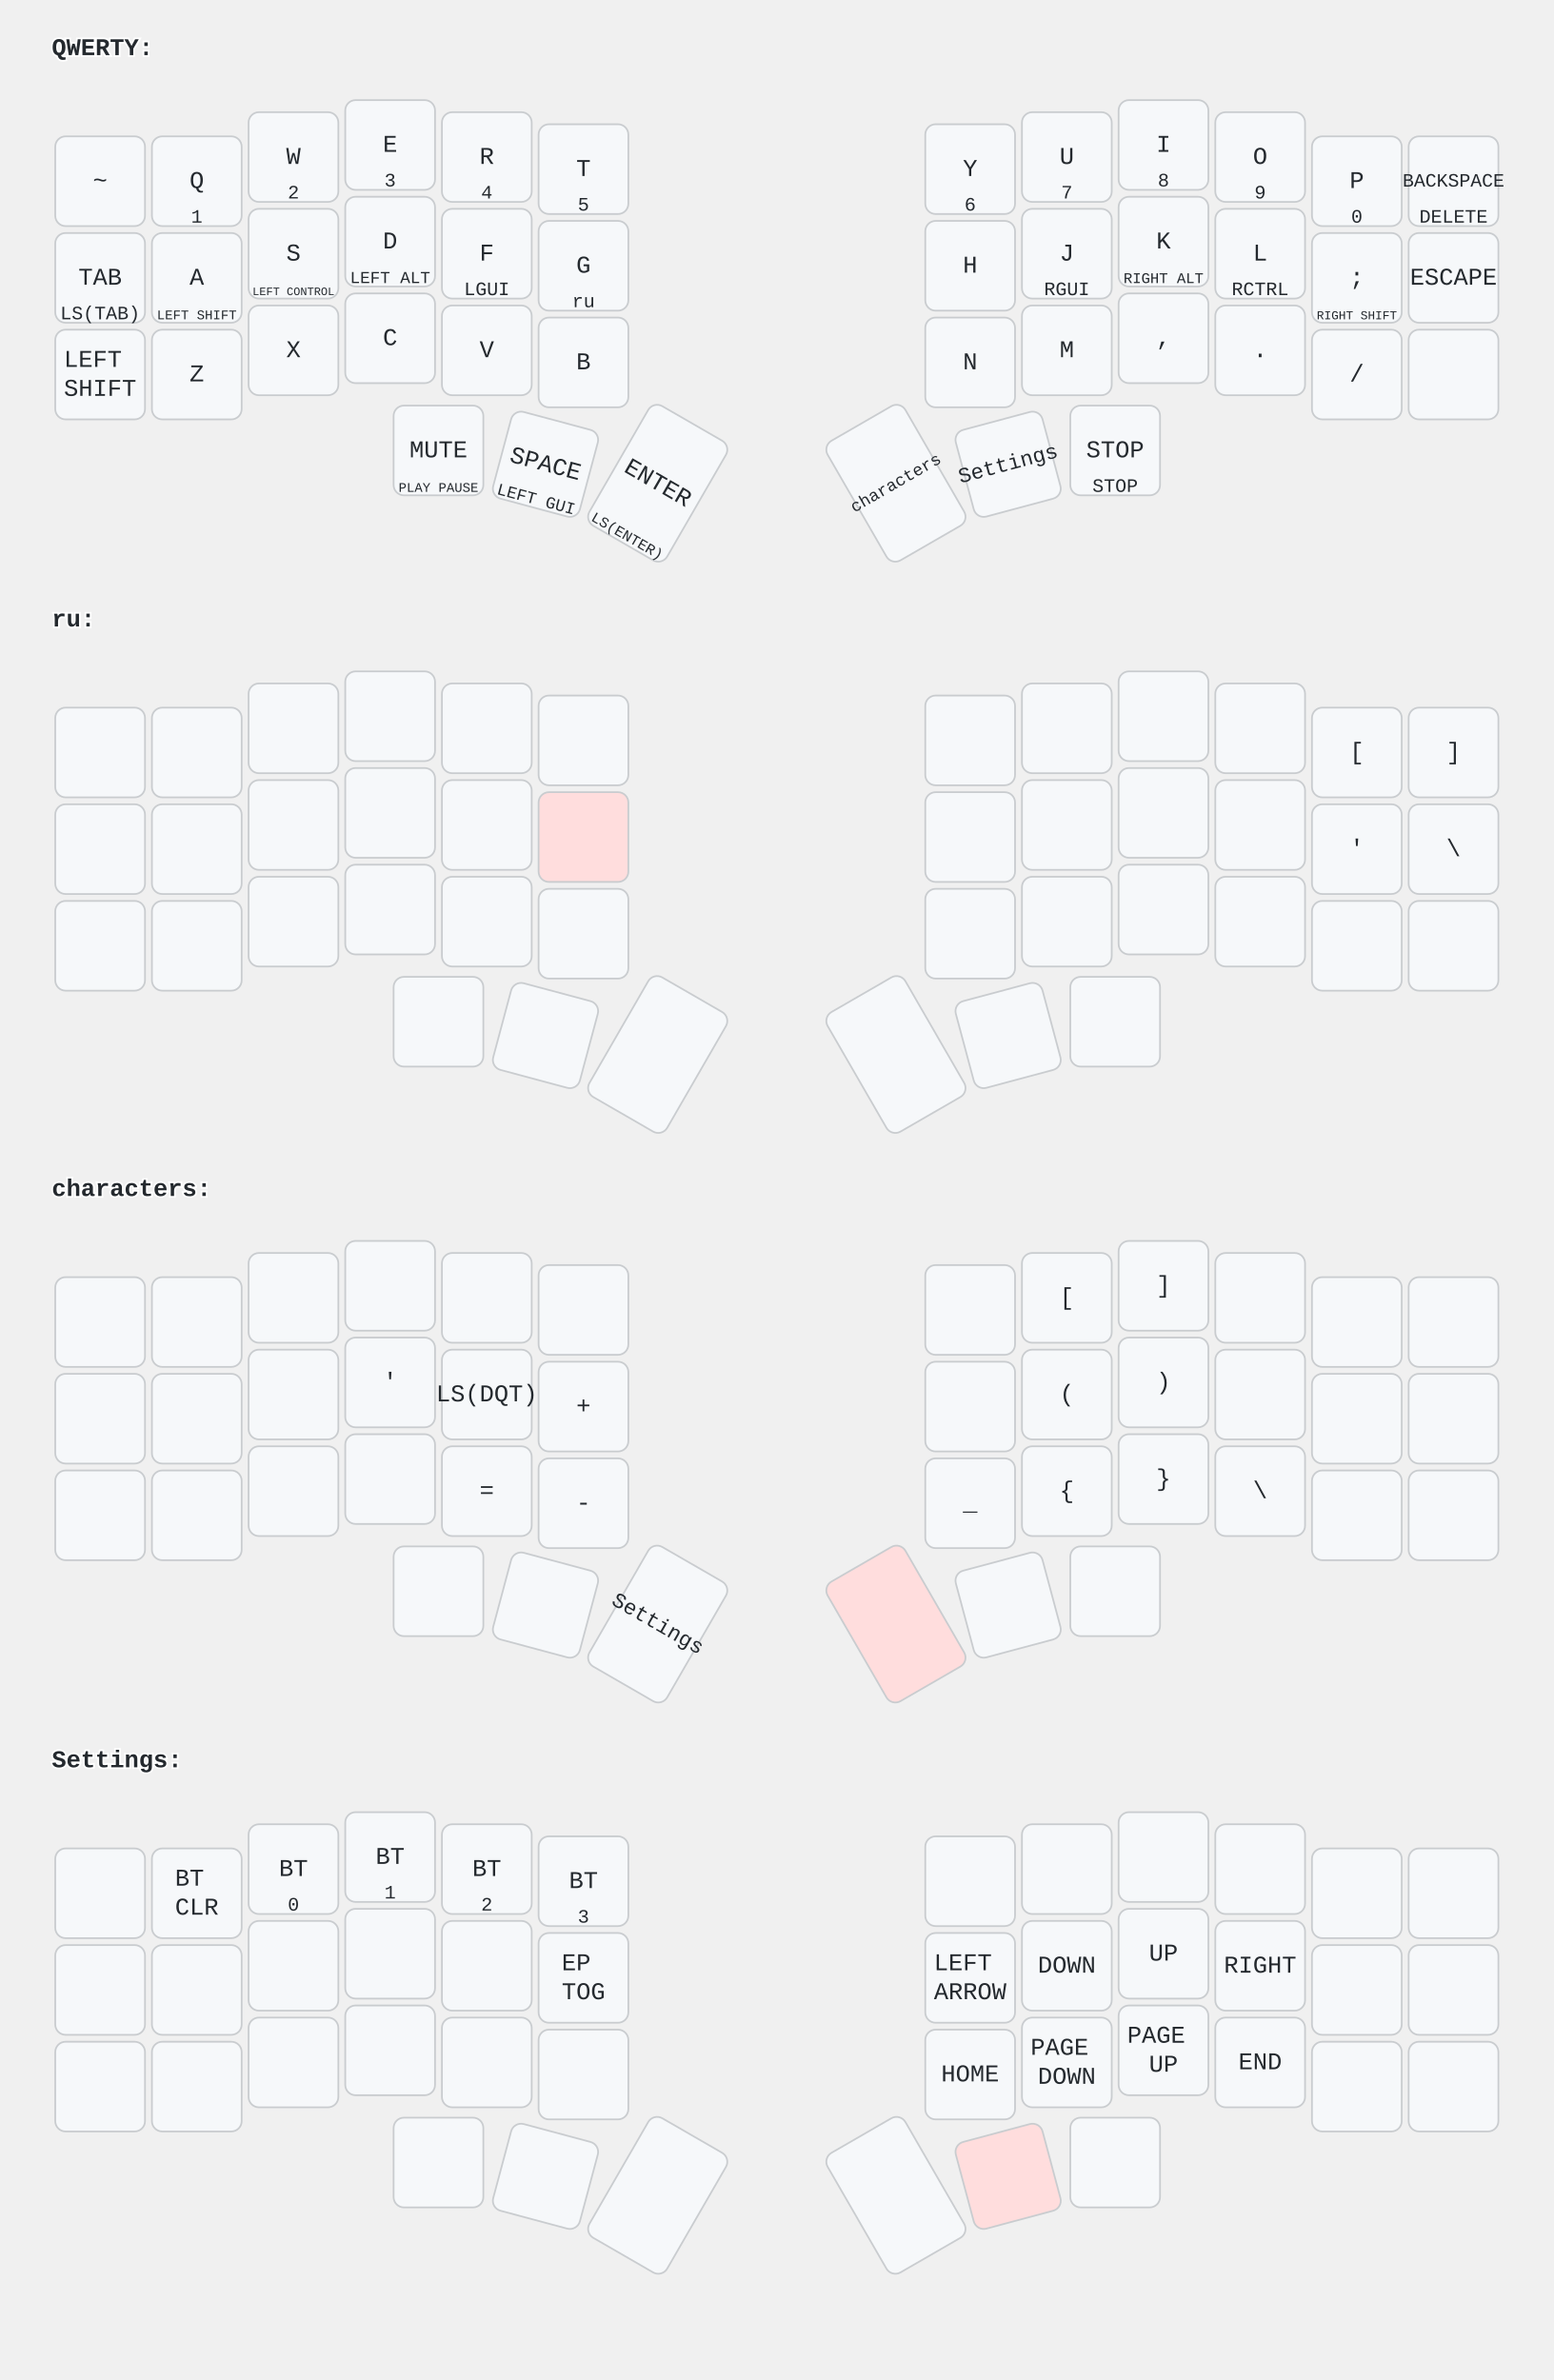
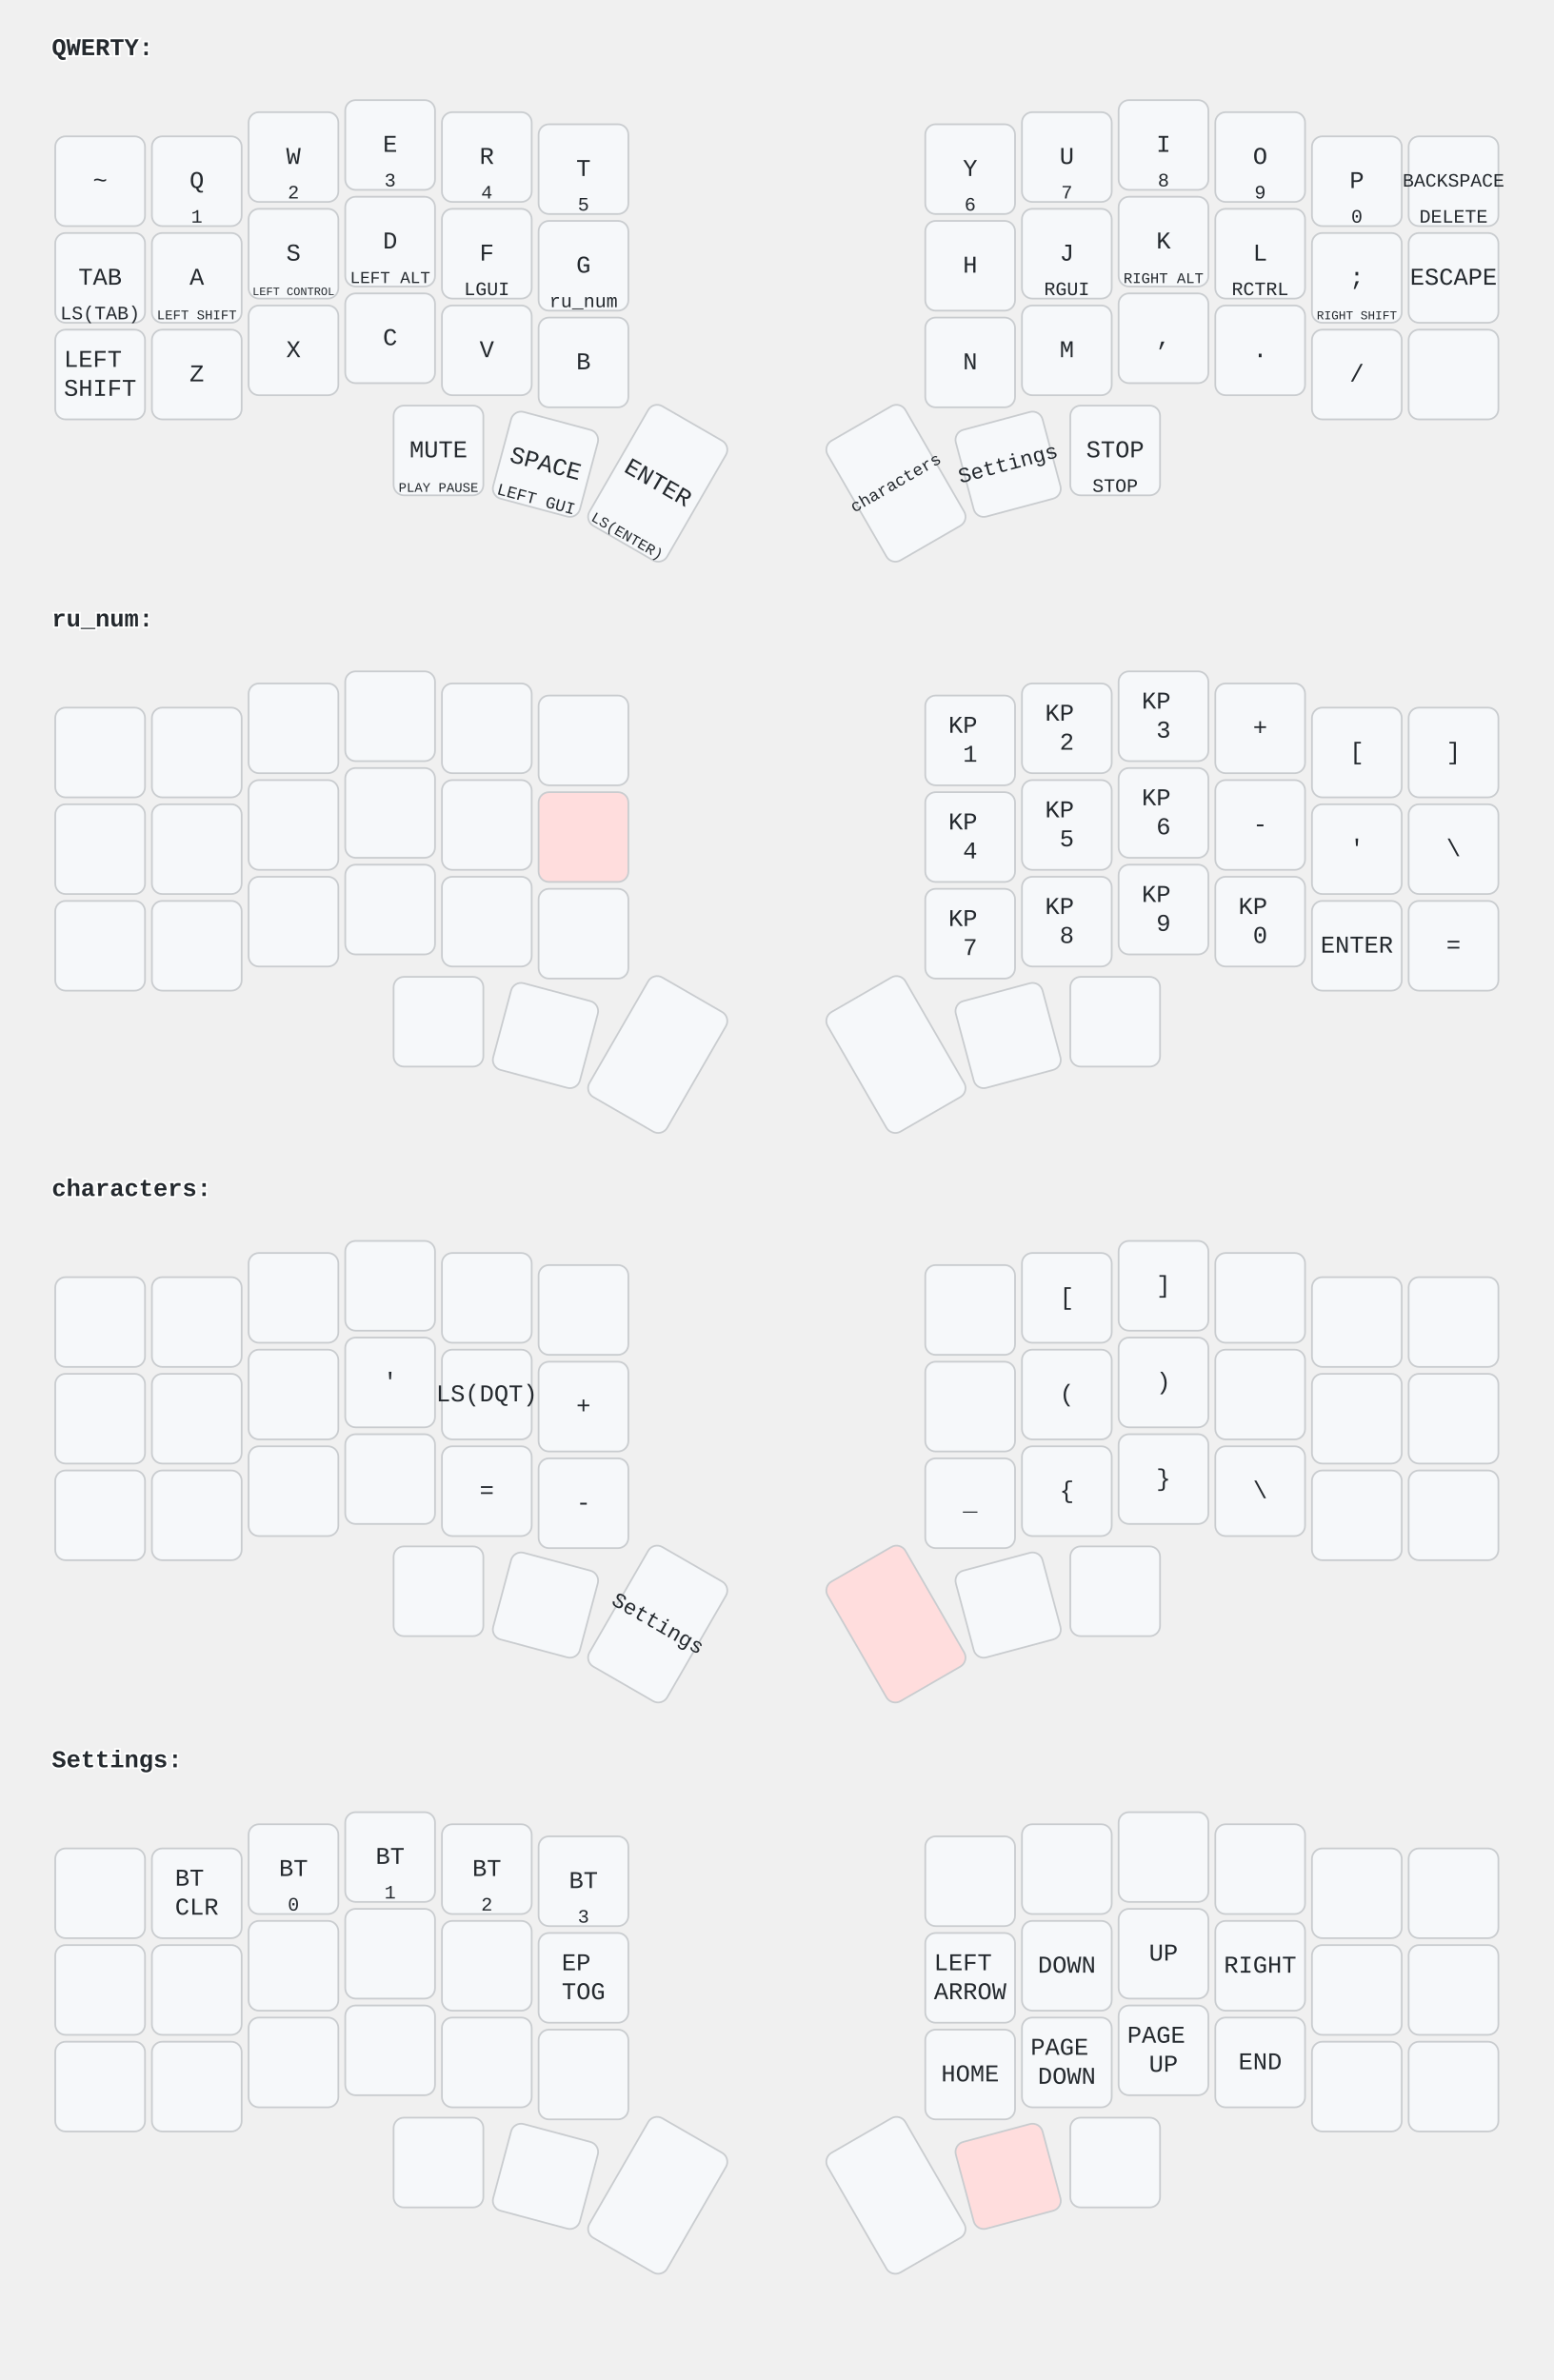
<svg xmlns="http://www.w3.org/2000/svg" width="900" height="1379" viewBox="0 0 900 1379" class="keymap">
  <style>/* inherit to force styles through use tags */
svg path {
    fill: inherit;
}

/* font and background color specifications */
svg.keymap {
    font-family: SFMono-Regular,Consolas,Liberation Mono,Menlo,monospace;
    font-size: 14px;
    font-kerning: normal;
    text-rendering: optimizeLegibility;
    fill: #24292e;
}

/* default key styling */
rect.key {
    fill: #f6f8fa;
    stroke: #c9cccf;
    stroke-width: 1;
}

/* default key side styling, only used is draw_key_sides is set */
rect.side {
    filter: brightness(90%);
}

/* color accent for combo boxes */
rect.combo, rect.combo-separate {
    fill: #cdf;
}

/* color accent for held keys */
rect.held, rect.combo.held {
    fill: #fdd;
}

/* color accent for ghost (optional) keys */
rect.ghost, rect.combo.ghost {
    stroke-dasharray: 4, 4;
    stroke-width: 2;
}

text {
    text-anchor: middle;
    dominant-baseline: middle;
}

/* styling for layer labels */
text.label {
    font-weight: bold;
    text-anchor: start;
    stroke: white;
    stroke-width: 2;
    paint-order: stroke;
}

/* styling for combo tap, and key hold/shifted label text */
text.combo, text.hold, text.shifted {
    font-size: 11px;
}

text.hold {
    text-anchor: middle;
    dominant-baseline: auto;
}

text.shifted {
    text-anchor: middle;
    dominant-baseline: hanging;
}

/* styling for hold/shifted label text in combo box */
text.combo.hold, text.combo.shifted {
    font-size: 8px;
}

/* lighter symbol for transparent keys */
text.trans {
    fill: #7b7e81;
}

/* styling for combo dendrons */
path.combo {
    stroke-width: 1;
    stroke: gray;
    fill: none;
}

/* Start Tabler Icons Cleanup */
/* cannot use height/width with glyphs */
.icon-tabler &gt; path {
    fill: inherit;
    stroke: inherit;
    stroke-width: 2;
}
/* hide tabler's default box */
.icon-tabler &gt; path[stroke="none"][fill="none"] {
    visibility: hidden;
}
/* End Tabler Icons Cleanup */
</style>
  <g transform="translate(30, 0)" class="layer-QWERTY">
    <text x="0" y="28" class="label">QWERTY:</text>
    <g transform="translate(0, 56)">
      <g transform="translate(28, 49)" class="key keypos-0">
        <rect rx="6" ry="6" x="-26" y="-26" width="52" height="52" class="key" />
        <text x="0" y="0" class="key tap">~</text>
      </g>
      <g transform="translate(84, 49)" class="key keypos-1">
        <rect rx="6" ry="6" x="-26" y="-26" width="52" height="52" class="key" />
        <text x="0" y="0" class="key tap">Q</text>
        <text x="0" y="24" class="key hold">1</text>
      </g>
      <g transform="translate(140, 35)" class="key keypos-2">
        <rect rx="6" ry="6" x="-26" y="-26" width="52" height="52" class="key" />
        <text x="0" y="0" class="key tap">W</text>
        <text x="0" y="24" class="key hold">2</text>
      </g>
      <g transform="translate(196, 28)" class="key keypos-3">
        <rect rx="6" ry="6" x="-26" y="-26" width="52" height="52" class="key" />
        <text x="0" y="0" class="key tap">E</text>
        <text x="0" y="24" class="key hold">3</text>
      </g>
      <g transform="translate(252, 35)" class="key keypos-4">
        <rect rx="6" ry="6" x="-26" y="-26" width="52" height="52" class="key" />
        <text x="0" y="0" class="key tap">R</text>
        <text x="0" y="24" class="key hold">4</text>
      </g>
      <g transform="translate(308, 42)" class="key keypos-5">
        <rect rx="6" ry="6" x="-26" y="-26" width="52" height="52" class="key" />
        <text x="0" y="0" class="key tap">T</text>
        <text x="0" y="24" class="key hold">5</text>
      </g>
      <g transform="translate(532, 42)" class="key keypos-6">
        <rect rx="6" ry="6" x="-26" y="-26" width="52" height="52" class="key" />
        <text x="0" y="0" class="key tap">Y</text>
        <text x="0" y="24" class="key hold">6</text>
      </g>
      <g transform="translate(588, 35)" class="key keypos-7">
        <rect rx="6" ry="6" x="-26" y="-26" width="52" height="52" class="key" />
        <text x="0" y="0" class="key tap">U</text>
        <text x="0" y="24" class="key hold">7</text>
      </g>
      <g transform="translate(644, 28)" class="key keypos-8">
        <rect rx="6" ry="6" x="-26" y="-26" width="52" height="52" class="key" />
        <text x="0" y="0" class="key tap">I</text>
        <text x="0" y="24" class="key hold">8</text>
      </g>
      <g transform="translate(700, 35)" class="key keypos-9">
        <rect rx="6" ry="6" x="-26" y="-26" width="52" height="52" class="key" />
        <text x="0" y="0" class="key tap">O</text>
        <text x="0" y="24" class="key hold">9</text>
      </g>
      <g transform="translate(756, 49)" class="key keypos-10">
        <rect rx="6" ry="6" x="-26" y="-26" width="52" height="52" class="key" />
        <text x="0" y="0" class="key tap">P</text>
        <text x="0" y="24" class="key hold">0</text>
      </g>
      <g transform="translate(812, 49)" class="key keypos-11">
        <rect rx="6" ry="6" x="-26" y="-26" width="52" height="52" class="key" />
        <text x="0" y="0" class="key tap">
          <tspan style="font-size: 78%">BACKSPACE</tspan>
        </text>
        <text x="0" y="24" class="key hold">DELETE</text>
      </g>
      <g transform="translate(28, 105)" class="key keypos-12">
        <rect rx="6" ry="6" x="-26" y="-26" width="52" height="52" class="key" />
        <text x="0" y="0" class="key tap">TAB</text>
        <text x="0" y="24" class="key hold">LS(TAB)</text>
      </g>
      <g transform="translate(84, 105)" class="key keypos-13">
        <rect rx="6" ry="6" x="-26" y="-26" width="52" height="52" class="key" />
        <text x="0" y="0" class="key tap">A</text>
        <text x="0" y="24" class="key hold">
          <tspan style="font-size: 70%">LEFT SHIFT</tspan>
        </text>
      </g>
      <g transform="translate(140, 91)" class="key keypos-14">
        <rect rx="6" ry="6" x="-26" y="-26" width="52" height="52" class="key" />
        <text x="0" y="0" class="key tap">S</text>
        <text x="0" y="24" class="key hold">
          <tspan style="font-size: 60%">LEFT CONTROL</tspan>
        </text>
      </g>
      <g transform="translate(196, 84)" class="key keypos-15">
        <rect rx="6" ry="6" x="-26" y="-26" width="52" height="52" class="key" />
        <text x="0" y="0" class="key tap">D</text>
        <text x="0" y="24" class="key hold">
          <tspan style="font-size: 88%">LEFT ALT</tspan>
        </text>
      </g>
      <g transform="translate(252, 91)" class="key keypos-16">
        <rect rx="6" ry="6" x="-26" y="-26" width="52" height="52" class="key" />
        <text x="0" y="0" class="key tap">F</text>
        <text x="0" y="24" class="key hold">LGUI</text>
      </g>
      <g transform="translate(308, 98)" class="key keypos-17">
        <rect rx="6" ry="6" x="-26" y="-26" width="52" height="52" class="key" />
        <text x="0" y="0" class="key tap">G</text>
-         <text x="0" y="24" class="key hold">ru</text>
+         <text x="0" y="24" class="key hold">ru_num</text>
      </g>
      <g transform="translate(532, 98)" class="key keypos-18">
        <rect rx="6" ry="6" x="-26" y="-26" width="52" height="52" class="key" />
        <text x="0" y="0" class="key tap">H</text>
      </g>
      <g transform="translate(588, 91)" class="key keypos-19">
        <rect rx="6" ry="6" x="-26" y="-26" width="52" height="52" class="key" />
        <text x="0" y="0" class="key tap">J</text>
        <text x="0" y="24" class="key hold">RGUI</text>
      </g>
      <g transform="translate(644, 84)" class="key keypos-20">
        <rect rx="6" ry="6" x="-26" y="-26" width="52" height="52" class="key" />
        <text x="0" y="0" class="key tap">K</text>
        <text x="0" y="24" class="key hold">
          <tspan style="font-size: 78%">RIGHT ALT</tspan>
        </text>
      </g>
      <g transform="translate(700, 91)" class="key keypos-21">
        <rect rx="6" ry="6" x="-26" y="-26" width="52" height="52" class="key" />
        <text x="0" y="0" class="key tap">L</text>
        <text x="0" y="24" class="key hold">RCTRL</text>
      </g>
      <g transform="translate(756, 105)" class="key keypos-22">
        <rect rx="6" ry="6" x="-26" y="-26" width="52" height="52" class="key" />
        <text x="0" y="0" class="key tap">;</text>
        <text x="0" y="24" class="key hold">
          <tspan style="font-size: 64%">RIGHT SHIFT</tspan>
        </text>
      </g>
      <g transform="translate(812, 105)" class="key keypos-23">
        <rect rx="6" ry="6" x="-26" y="-26" width="52" height="52" class="key" />
        <text x="0" y="0" class="key tap">ESCAPE</text>
      </g>
      <g transform="translate(28, 161)" class="key keypos-24">
        <rect rx="6" ry="6" x="-26" y="-26" width="52" height="52" class="key" />
        <text x="0" y="0" class="key tap">
          <tspan x="0" dy="-0.6em">LEFT</tspan>
          <tspan x="0" dy="1.2em">SHIFT</tspan>
        </text>
      </g>
      <g transform="translate(84, 161)" class="key keypos-25">
        <rect rx="6" ry="6" x="-26" y="-26" width="52" height="52" class="key" />
        <text x="0" y="0" class="key tap">Z</text>
      </g>
      <g transform="translate(140, 147)" class="key keypos-26">
        <rect rx="6" ry="6" x="-26" y="-26" width="52" height="52" class="key" />
        <text x="0" y="0" class="key tap">X</text>
      </g>
      <g transform="translate(196, 140)" class="key keypos-27">
        <rect rx="6" ry="6" x="-26" y="-26" width="52" height="52" class="key" />
        <text x="0" y="0" class="key tap">C</text>
      </g>
      <g transform="translate(252, 147)" class="key keypos-28">
        <rect rx="6" ry="6" x="-26" y="-26" width="52" height="52" class="key" />
        <text x="0" y="0" class="key tap">V</text>
      </g>
      <g transform="translate(308, 154)" class="key keypos-29">
        <rect rx="6" ry="6" x="-26" y="-26" width="52" height="52" class="key" />
        <text x="0" y="0" class="key tap">B</text>
      </g>
      <g transform="translate(532, 154)" class="key keypos-30">
        <rect rx="6" ry="6" x="-26" y="-26" width="52" height="52" class="key" />
        <text x="0" y="0" class="key tap">N</text>
      </g>
      <g transform="translate(588, 147)" class="key keypos-31">
        <rect rx="6" ry="6" x="-26" y="-26" width="52" height="52" class="key" />
        <text x="0" y="0" class="key tap">M</text>
      </g>
      <g transform="translate(644, 140)" class="key keypos-32">
        <rect rx="6" ry="6" x="-26" y="-26" width="52" height="52" class="key" />
        <text x="0" y="0" class="key tap">,</text>
      </g>
      <g transform="translate(700, 147)" class="key keypos-33">
        <rect rx="6" ry="6" x="-26" y="-26" width="52" height="52" class="key" />
        <text x="0" y="0" class="key tap">.</text>
      </g>
      <g transform="translate(756, 161)" class="key keypos-34">
        <rect rx="6" ry="6" x="-26" y="-26" width="52" height="52" class="key" />
        <text x="0" y="0" class="key tap">/</text>
      </g>
      <g transform="translate(812, 161)" class="key keypos-35">
        <rect rx="6" ry="6" x="-26" y="-26" width="52" height="52" class="key" />
      </g>
      <g transform="translate(224, 205)" class="key keypos-36">
        <rect rx="6" ry="6" x="-26" y="-26" width="52" height="52" class="key" />
        <text x="0" y="0" class="key tap">MUTE</text>
        <text x="0" y="24" class="key hold">
          <tspan style="font-size: 70%">PLAY PAUSE</tspan>
        </text>
      </g>
      <g transform="translate(286, 213) rotate(15.0)" class="key keypos-37">
        <rect rx="6" ry="6" x="-26" y="-26" width="52" height="52" class="key" />
        <text x="0" y="0" class="key tap">SPACE</text>
        <text x="0" y="24" class="key hold">
          <tspan style="font-size: 88%">LEFT GUI</tspan>
        </text>
      </g>
      <g transform="translate(351, 224) rotate(30.0)" class="key keypos-38">
        <rect rx="6" ry="6" x="-26" y="-40" width="52" height="80" class="key" />
        <text x="0" y="0" class="key tap">ENTER</text>
        <text x="0" y="38" class="key hold">
          <tspan style="font-size: 78%">LS(ENTER)</tspan>
        </text>
      </g>
      <g transform="translate(489, 224) rotate(-30.0)" class="key keypos-39">
        <rect rx="6" ry="6" x="-26" y="-40" width="52" height="80" class="key" />
        <text x="0" y="0" class="key tap">
          <tspan style="font-size: 70%">characters</tspan>
        </text>
      </g>
      <g transform="translate(554, 213) rotate(-15.0)" class="key keypos-40">
        <rect rx="6" ry="6" x="-26" y="-26" width="52" height="52" class="key" />
        <text x="0" y="0" class="key tap">
          <tspan style="font-size: 88%">Settings</tspan>
        </text>
      </g>
      <g transform="translate(616, 205)" class="key keypos-41">
        <rect rx="6" ry="6" x="-26" y="-26" width="52" height="52" class="key" />
        <text x="0" y="0" class="key tap">STOP</text>
        <text x="0" y="24" class="key hold">STOP</text>
      </g>
    </g>
  </g>
-   <g transform="translate(30, 331)" class="layer-ru">
-     <text x="0" y="28" class="label">ru:</text>
+   <g transform="translate(30, 331)" class="layer-ru_num">
+     <text x="0" y="28" class="label">ru_num:</text>
    <g transform="translate(0, 56)">
      <g transform="translate(28, 49)" class="key keypos-0">
        <rect rx="6" ry="6" x="-26" y="-26" width="52" height="52" class="key" />
      </g>
      <g transform="translate(84, 49)" class="key keypos-1">
        <rect rx="6" ry="6" x="-26" y="-26" width="52" height="52" class="key" />
      </g>
      <g transform="translate(140, 35)" class="key keypos-2">
        <rect rx="6" ry="6" x="-26" y="-26" width="52" height="52" class="key" />
      </g>
      <g transform="translate(196, 28)" class="key keypos-3">
        <rect rx="6" ry="6" x="-26" y="-26" width="52" height="52" class="key" />
      </g>
      <g transform="translate(252, 35)" class="key keypos-4">
        <rect rx="6" ry="6" x="-26" y="-26" width="52" height="52" class="key" />
      </g>
      <g transform="translate(308, 42)" class="key keypos-5">
        <rect rx="6" ry="6" x="-26" y="-26" width="52" height="52" class="key" />
      </g>
      <g transform="translate(532, 42)" class="key keypos-6">
        <rect rx="6" ry="6" x="-26" y="-26" width="52" height="52" class="key" />
+         <text x="0" y="0" class="key tap">
+           <tspan x="0" dy="-0.6em">KP</tspan>
+           <tspan x="0" dy="1.2em">1</tspan>
+         </text>
      </g>
      <g transform="translate(588, 35)" class="key keypos-7">
        <rect rx="6" ry="6" x="-26" y="-26" width="52" height="52" class="key" />
+         <text x="0" y="0" class="key tap">
+           <tspan x="0" dy="-0.6em">KP</tspan>
+           <tspan x="0" dy="1.2em">2</tspan>
+         </text>
      </g>
      <g transform="translate(644, 28)" class="key keypos-8">
        <rect rx="6" ry="6" x="-26" y="-26" width="52" height="52" class="key" />
+         <text x="0" y="0" class="key tap">
+           <tspan x="0" dy="-0.6em">KP</tspan>
+           <tspan x="0" dy="1.2em">3</tspan>
+         </text>
      </g>
      <g transform="translate(700, 35)" class="key keypos-9">
        <rect rx="6" ry="6" x="-26" y="-26" width="52" height="52" class="key" />
+         <text x="0" y="0" class="key tap">+</text>
      </g>
      <g transform="translate(756, 49)" class="key keypos-10">
        <rect rx="6" ry="6" x="-26" y="-26" width="52" height="52" class="key" />
        <text x="0" y="0" class="key tap">[</text>
      </g>
      <g transform="translate(812, 49)" class="key keypos-11">
        <rect rx="6" ry="6" x="-26" y="-26" width="52" height="52" class="key" />
        <text x="0" y="0" class="key tap">]</text>
      </g>
      <g transform="translate(28, 105)" class="key keypos-12">
        <rect rx="6" ry="6" x="-26" y="-26" width="52" height="52" class="key" />
      </g>
      <g transform="translate(84, 105)" class="key keypos-13">
        <rect rx="6" ry="6" x="-26" y="-26" width="52" height="52" class="key" />
      </g>
      <g transform="translate(140, 91)" class="key keypos-14">
        <rect rx="6" ry="6" x="-26" y="-26" width="52" height="52" class="key" />
      </g>
      <g transform="translate(196, 84)" class="key keypos-15">
        <rect rx="6" ry="6" x="-26" y="-26" width="52" height="52" class="key" />
      </g>
      <g transform="translate(252, 91)" class="key keypos-16">
        <rect rx="6" ry="6" x="-26" y="-26" width="52" height="52" class="key" />
      </g>
      <g transform="translate(308, 98)" class="key held keypos-17">
        <rect rx="6" ry="6" x="-26" y="-26" width="52" height="52" class="key held" />
      </g>
      <g transform="translate(532, 98)" class="key keypos-18">
        <rect rx="6" ry="6" x="-26" y="-26" width="52" height="52" class="key" />
+         <text x="0" y="0" class="key tap">
+           <tspan x="0" dy="-0.6em">KP</tspan>
+           <tspan x="0" dy="1.2em">4</tspan>
+         </text>
      </g>
      <g transform="translate(588, 91)" class="key keypos-19">
        <rect rx="6" ry="6" x="-26" y="-26" width="52" height="52" class="key" />
+         <text x="0" y="0" class="key tap">
+           <tspan x="0" dy="-0.6em">KP</tspan>
+           <tspan x="0" dy="1.2em">5</tspan>
+         </text>
      </g>
      <g transform="translate(644, 84)" class="key keypos-20">
        <rect rx="6" ry="6" x="-26" y="-26" width="52" height="52" class="key" />
+         <text x="0" y="0" class="key tap">
+           <tspan x="0" dy="-0.6em">KP</tspan>
+           <tspan x="0" dy="1.2em">6</tspan>
+         </text>
      </g>
      <g transform="translate(700, 91)" class="key keypos-21">
        <rect rx="6" ry="6" x="-26" y="-26" width="52" height="52" class="key" />
+         <text x="0" y="0" class="key tap">-</text>
      </g>
      <g transform="translate(756, 105)" class="key keypos-22">
        <rect rx="6" ry="6" x="-26" y="-26" width="52" height="52" class="key" />
        <text x="0" y="0" class="key tap">'</text>
      </g>
      <g transform="translate(812, 105)" class="key keypos-23">
        <rect rx="6" ry="6" x="-26" y="-26" width="52" height="52" class="key" />
        <text x="0" y="0" class="key tap">\</text>
      </g>
      <g transform="translate(28, 161)" class="key keypos-24">
        <rect rx="6" ry="6" x="-26" y="-26" width="52" height="52" class="key" />
      </g>
      <g transform="translate(84, 161)" class="key keypos-25">
        <rect rx="6" ry="6" x="-26" y="-26" width="52" height="52" class="key" />
      </g>
      <g transform="translate(140, 147)" class="key keypos-26">
        <rect rx="6" ry="6" x="-26" y="-26" width="52" height="52" class="key" />
      </g>
      <g transform="translate(196, 140)" class="key keypos-27">
        <rect rx="6" ry="6" x="-26" y="-26" width="52" height="52" class="key" />
      </g>
      <g transform="translate(252, 147)" class="key keypos-28">
        <rect rx="6" ry="6" x="-26" y="-26" width="52" height="52" class="key" />
      </g>
      <g transform="translate(308, 154)" class="key keypos-29">
        <rect rx="6" ry="6" x="-26" y="-26" width="52" height="52" class="key" />
      </g>
      <g transform="translate(532, 154)" class="key keypos-30">
        <rect rx="6" ry="6" x="-26" y="-26" width="52" height="52" class="key" />
+         <text x="0" y="0" class="key tap">
+           <tspan x="0" dy="-0.6em">KP</tspan>
+           <tspan x="0" dy="1.2em">7</tspan>
+         </text>
      </g>
      <g transform="translate(588, 147)" class="key keypos-31">
        <rect rx="6" ry="6" x="-26" y="-26" width="52" height="52" class="key" />
+         <text x="0" y="0" class="key tap">
+           <tspan x="0" dy="-0.6em">KP</tspan>
+           <tspan x="0" dy="1.2em">8</tspan>
+         </text>
      </g>
      <g transform="translate(644, 140)" class="key keypos-32">
        <rect rx="6" ry="6" x="-26" y="-26" width="52" height="52" class="key" />
+         <text x="0" y="0" class="key tap">
+           <tspan x="0" dy="-0.6em">KP</tspan>
+           <tspan x="0" dy="1.2em">9</tspan>
+         </text>
      </g>
      <g transform="translate(700, 147)" class="key keypos-33">
        <rect rx="6" ry="6" x="-26" y="-26" width="52" height="52" class="key" />
+         <text x="0" y="0" class="key tap">
+           <tspan x="0" dy="-0.6em">KP</tspan>
+           <tspan x="0" dy="1.2em">0</tspan>
+         </text>
      </g>
      <g transform="translate(756, 161)" class="key keypos-34">
        <rect rx="6" ry="6" x="-26" y="-26" width="52" height="52" class="key" />
+         <text x="0" y="0" class="key tap">ENTER</text>
      </g>
      <g transform="translate(812, 161)" class="key keypos-35">
        <rect rx="6" ry="6" x="-26" y="-26" width="52" height="52" class="key" />
+         <text x="0" y="0" class="key tap">=</text>
      </g>
      <g transform="translate(224, 205)" class="key keypos-36">
        <rect rx="6" ry="6" x="-26" y="-26" width="52" height="52" class="key" />
      </g>
      <g transform="translate(286, 213) rotate(15.0)" class="key keypos-37">
        <rect rx="6" ry="6" x="-26" y="-26" width="52" height="52" class="key" />
      </g>
      <g transform="translate(351, 224) rotate(30.0)" class="key keypos-38">
        <rect rx="6" ry="6" x="-26" y="-40" width="52" height="80" class="key" />
      </g>
      <g transform="translate(489, 224) rotate(-30.0)" class="key keypos-39">
        <rect rx="6" ry="6" x="-26" y="-40" width="52" height="80" class="key" />
      </g>
      <g transform="translate(554, 213) rotate(-15.0)" class="key keypos-40">
        <rect rx="6" ry="6" x="-26" y="-26" width="52" height="52" class="key" />
      </g>
      <g transform="translate(616, 205)" class="key keypos-41">
        <rect rx="6" ry="6" x="-26" y="-26" width="52" height="52" class="key" />
      </g>
    </g>
  </g>
  <g transform="translate(30, 661)" class="layer-characters">
    <text x="0" y="28" class="label">characters:</text>
    <g transform="translate(0, 56)">
      <g transform="translate(28, 49)" class="key keypos-0">
        <rect rx="6" ry="6" x="-26" y="-26" width="52" height="52" class="key" />
      </g>
      <g transform="translate(84, 49)" class="key keypos-1">
        <rect rx="6" ry="6" x="-26" y="-26" width="52" height="52" class="key" />
      </g>
      <g transform="translate(140, 35)" class="key keypos-2">
        <rect rx="6" ry="6" x="-26" y="-26" width="52" height="52" class="key" />
      </g>
      <g transform="translate(196, 28)" class="key keypos-3">
        <rect rx="6" ry="6" x="-26" y="-26" width="52" height="52" class="key" />
      </g>
      <g transform="translate(252, 35)" class="key keypos-4">
        <rect rx="6" ry="6" x="-26" y="-26" width="52" height="52" class="key" />
      </g>
      <g transform="translate(308, 42)" class="key keypos-5">
        <rect rx="6" ry="6" x="-26" y="-26" width="52" height="52" class="key" />
      </g>
      <g transform="translate(532, 42)" class="key keypos-6">
        <rect rx="6" ry="6" x="-26" y="-26" width="52" height="52" class="key" />
      </g>
      <g transform="translate(588, 35)" class="key keypos-7">
        <rect rx="6" ry="6" x="-26" y="-26" width="52" height="52" class="key" />
        <text x="0" y="0" class="key tap">[</text>
      </g>
      <g transform="translate(644, 28)" class="key keypos-8">
        <rect rx="6" ry="6" x="-26" y="-26" width="52" height="52" class="key" />
        <text x="0" y="0" class="key tap">]</text>
      </g>
      <g transform="translate(700, 35)" class="key keypos-9">
        <rect rx="6" ry="6" x="-26" y="-26" width="52" height="52" class="key" />
      </g>
      <g transform="translate(756, 49)" class="key keypos-10">
        <rect rx="6" ry="6" x="-26" y="-26" width="52" height="52" class="key" />
      </g>
      <g transform="translate(812, 49)" class="key keypos-11">
        <rect rx="6" ry="6" x="-26" y="-26" width="52" height="52" class="key" />
      </g>
      <g transform="translate(28, 105)" class="key keypos-12">
        <rect rx="6" ry="6" x="-26" y="-26" width="52" height="52" class="key" />
      </g>
      <g transform="translate(84, 105)" class="key keypos-13">
        <rect rx="6" ry="6" x="-26" y="-26" width="52" height="52" class="key" />
      </g>
      <g transform="translate(140, 91)" class="key keypos-14">
        <rect rx="6" ry="6" x="-26" y="-26" width="52" height="52" class="key" />
      </g>
      <g transform="translate(196, 84)" class="key keypos-15">
        <rect rx="6" ry="6" x="-26" y="-26" width="52" height="52" class="key" />
        <text x="0" y="0" class="key tap">'</text>
      </g>
      <g transform="translate(252, 91)" class="key keypos-16">
        <rect rx="6" ry="6" x="-26" y="-26" width="52" height="52" class="key" />
        <text x="0" y="0" class="key tap">LS(DQT)</text>
      </g>
      <g transform="translate(308, 98)" class="key keypos-17">
        <rect rx="6" ry="6" x="-26" y="-26" width="52" height="52" class="key" />
        <text x="0" y="0" class="key tap">+</text>
      </g>
      <g transform="translate(532, 98)" class="key keypos-18">
        <rect rx="6" ry="6" x="-26" y="-26" width="52" height="52" class="key" />
      </g>
      <g transform="translate(588, 91)" class="key keypos-19">
        <rect rx="6" ry="6" x="-26" y="-26" width="52" height="52" class="key" />
        <text x="0" y="0" class="key tap">(</text>
      </g>
      <g transform="translate(644, 84)" class="key keypos-20">
        <rect rx="6" ry="6" x="-26" y="-26" width="52" height="52" class="key" />
        <text x="0" y="0" class="key tap">)</text>
      </g>
      <g transform="translate(700, 91)" class="key keypos-21">
        <rect rx="6" ry="6" x="-26" y="-26" width="52" height="52" class="key" />
      </g>
      <g transform="translate(756, 105)" class="key keypos-22">
        <rect rx="6" ry="6" x="-26" y="-26" width="52" height="52" class="key" />
      </g>
      <g transform="translate(812, 105)" class="key keypos-23">
        <rect rx="6" ry="6" x="-26" y="-26" width="52" height="52" class="key" />
      </g>
      <g transform="translate(28, 161)" class="key keypos-24">
        <rect rx="6" ry="6" x="-26" y="-26" width="52" height="52" class="key" />
      </g>
      <g transform="translate(84, 161)" class="key keypos-25">
        <rect rx="6" ry="6" x="-26" y="-26" width="52" height="52" class="key" />
      </g>
      <g transform="translate(140, 147)" class="key keypos-26">
        <rect rx="6" ry="6" x="-26" y="-26" width="52" height="52" class="key" />
      </g>
      <g transform="translate(196, 140)" class="key keypos-27">
        <rect rx="6" ry="6" x="-26" y="-26" width="52" height="52" class="key" />
      </g>
      <g transform="translate(252, 147)" class="key keypos-28">
        <rect rx="6" ry="6" x="-26" y="-26" width="52" height="52" class="key" />
        <text x="0" y="0" class="key tap">=</text>
      </g>
      <g transform="translate(308, 154)" class="key keypos-29">
        <rect rx="6" ry="6" x="-26" y="-26" width="52" height="52" class="key" />
        <text x="0" y="0" class="key tap">-</text>
      </g>
      <g transform="translate(532, 154)" class="key keypos-30">
        <rect rx="6" ry="6" x="-26" y="-26" width="52" height="52" class="key" />
        <text x="0" y="0" class="key tap">_</text>
      </g>
      <g transform="translate(588, 147)" class="key keypos-31">
        <rect rx="6" ry="6" x="-26" y="-26" width="52" height="52" class="key" />
        <text x="0" y="0" class="key tap">{</text>
      </g>
      <g transform="translate(644, 140)" class="key keypos-32">
        <rect rx="6" ry="6" x="-26" y="-26" width="52" height="52" class="key" />
        <text x="0" y="0" class="key tap">}</text>
      </g>
      <g transform="translate(700, 147)" class="key keypos-33">
        <rect rx="6" ry="6" x="-26" y="-26" width="52" height="52" class="key" />
        <text x="0" y="0" class="key tap">\</text>
      </g>
      <g transform="translate(756, 161)" class="key keypos-34">
        <rect rx="6" ry="6" x="-26" y="-26" width="52" height="52" class="key" />
      </g>
      <g transform="translate(812, 161)" class="key keypos-35">
        <rect rx="6" ry="6" x="-26" y="-26" width="52" height="52" class="key" />
      </g>
      <g transform="translate(224, 205)" class="key keypos-36">
        <rect rx="6" ry="6" x="-26" y="-26" width="52" height="52" class="key" />
      </g>
      <g transform="translate(286, 213) rotate(15.0)" class="key keypos-37">
        <rect rx="6" ry="6" x="-26" y="-26" width="52" height="52" class="key" />
      </g>
      <g transform="translate(351, 224) rotate(30.0)" class="key keypos-38">
        <rect rx="6" ry="6" x="-26" y="-40" width="52" height="80" class="key" />
        <text x="0" y="0" class="key tap">
          <tspan style="font-size: 88%">Settings</tspan>
        </text>
      </g>
      <g transform="translate(489, 224) rotate(-30.0)" class="key held keypos-39">
        <rect rx="6" ry="6" x="-26" y="-40" width="52" height="80" class="key held" />
      </g>
      <g transform="translate(554, 213) rotate(-15.0)" class="key keypos-40">
        <rect rx="6" ry="6" x="-26" y="-26" width="52" height="52" class="key" />
      </g>
      <g transform="translate(616, 205)" class="key keypos-41">
        <rect rx="6" ry="6" x="-26" y="-26" width="52" height="52" class="key" />
      </g>
    </g>
  </g>
  <g transform="translate(30, 992)" class="layer-Settings">
    <text x="0" y="28" class="label">Settings:</text>
    <g transform="translate(0, 56)">
      <g transform="translate(28, 49)" class="key keypos-0">
        <rect rx="6" ry="6" x="-26" y="-26" width="52" height="52" class="key" />
      </g>
      <g transform="translate(84, 49)" class="key keypos-1">
        <rect rx="6" ry="6" x="-26" y="-26" width="52" height="52" class="key" />
        <text x="0" y="0" class="key tap">
          <tspan x="0" dy="-0.6em">BT</tspan>
          <tspan x="0" dy="1.2em">CLR</tspan>
        </text>
      </g>
      <g transform="translate(140, 35)" class="key keypos-2">
        <rect rx="6" ry="6" x="-26" y="-26" width="52" height="52" class="key" />
        <text x="0" y="0" class="key tap">BT</text>
        <text x="0" y="24" class="key hold">0</text>
      </g>
      <g transform="translate(196, 28)" class="key keypos-3">
        <rect rx="6" ry="6" x="-26" y="-26" width="52" height="52" class="key" />
        <text x="0" y="0" class="key tap">BT</text>
        <text x="0" y="24" class="key hold">1</text>
      </g>
      <g transform="translate(252, 35)" class="key keypos-4">
        <rect rx="6" ry="6" x="-26" y="-26" width="52" height="52" class="key" />
        <text x="0" y="0" class="key tap">BT</text>
        <text x="0" y="24" class="key hold">2</text>
      </g>
      <g transform="translate(308, 42)" class="key keypos-5">
        <rect rx="6" ry="6" x="-26" y="-26" width="52" height="52" class="key" />
        <text x="0" y="0" class="key tap">BT</text>
        <text x="0" y="24" class="key hold">3</text>
      </g>
      <g transform="translate(532, 42)" class="key keypos-6">
        <rect rx="6" ry="6" x="-26" y="-26" width="52" height="52" class="key" />
      </g>
      <g transform="translate(588, 35)" class="key keypos-7">
        <rect rx="6" ry="6" x="-26" y="-26" width="52" height="52" class="key" />
      </g>
      <g transform="translate(644, 28)" class="key keypos-8">
        <rect rx="6" ry="6" x="-26" y="-26" width="52" height="52" class="key" />
      </g>
      <g transform="translate(700, 35)" class="key keypos-9">
        <rect rx="6" ry="6" x="-26" y="-26" width="52" height="52" class="key" />
      </g>
      <g transform="translate(756, 49)" class="key keypos-10">
        <rect rx="6" ry="6" x="-26" y="-26" width="52" height="52" class="key" />
      </g>
      <g transform="translate(812, 49)" class="key keypos-11">
        <rect rx="6" ry="6" x="-26" y="-26" width="52" height="52" class="key" />
      </g>
      <g transform="translate(28, 105)" class="key keypos-12">
        <rect rx="6" ry="6" x="-26" y="-26" width="52" height="52" class="key" />
      </g>
      <g transform="translate(84, 105)" class="key keypos-13">
        <rect rx="6" ry="6" x="-26" y="-26" width="52" height="52" class="key" />
      </g>
      <g transform="translate(140, 91)" class="key keypos-14">
        <rect rx="6" ry="6" x="-26" y="-26" width="52" height="52" class="key" />
      </g>
      <g transform="translate(196, 84)" class="key keypos-15">
        <rect rx="6" ry="6" x="-26" y="-26" width="52" height="52" class="key" />
      </g>
      <g transform="translate(252, 91)" class="key keypos-16">
        <rect rx="6" ry="6" x="-26" y="-26" width="52" height="52" class="key" />
      </g>
      <g transform="translate(308, 98)" class="key keypos-17">
        <rect rx="6" ry="6" x="-26" y="-26" width="52" height="52" class="key" />
        <text x="0" y="0" class="key tap">
          <tspan x="0" dy="-0.6em">EP</tspan>
          <tspan x="0" dy="1.2em">TOG</tspan>
        </text>
      </g>
      <g transform="translate(532, 98)" class="key keypos-18">
        <rect rx="6" ry="6" x="-26" y="-26" width="52" height="52" class="key" />
        <text x="0" y="0" class="key tap">
          <tspan x="0" dy="-0.6em">LEFT</tspan>
          <tspan x="0" dy="1.2em">ARROW</tspan>
        </text>
      </g>
      <g transform="translate(588, 91)" class="key keypos-19">
        <rect rx="6" ry="6" x="-26" y="-26" width="52" height="52" class="key" />
        <text x="0" y="0" class="key tap">DOWN</text>
      </g>
      <g transform="translate(644, 84)" class="key keypos-20">
        <rect rx="6" ry="6" x="-26" y="-26" width="52" height="52" class="key" />
        <text x="0" y="0" class="key tap">UP</text>
      </g>
      <g transform="translate(700, 91)" class="key keypos-21">
        <rect rx="6" ry="6" x="-26" y="-26" width="52" height="52" class="key" />
        <text x="0" y="0" class="key tap">RIGHT</text>
      </g>
      <g transform="translate(756, 105)" class="key keypos-22">
        <rect rx="6" ry="6" x="-26" y="-26" width="52" height="52" class="key" />
      </g>
      <g transform="translate(812, 105)" class="key keypos-23">
        <rect rx="6" ry="6" x="-26" y="-26" width="52" height="52" class="key" />
      </g>
      <g transform="translate(28, 161)" class="key keypos-24">
        <rect rx="6" ry="6" x="-26" y="-26" width="52" height="52" class="key" />
      </g>
      <g transform="translate(84, 161)" class="key keypos-25">
        <rect rx="6" ry="6" x="-26" y="-26" width="52" height="52" class="key" />
      </g>
      <g transform="translate(140, 147)" class="key keypos-26">
        <rect rx="6" ry="6" x="-26" y="-26" width="52" height="52" class="key" />
      </g>
      <g transform="translate(196, 140)" class="key keypos-27">
        <rect rx="6" ry="6" x="-26" y="-26" width="52" height="52" class="key" />
      </g>
      <g transform="translate(252, 147)" class="key keypos-28">
        <rect rx="6" ry="6" x="-26" y="-26" width="52" height="52" class="key" />
      </g>
      <g transform="translate(308, 154)" class="key keypos-29">
        <rect rx="6" ry="6" x="-26" y="-26" width="52" height="52" class="key" />
      </g>
      <g transform="translate(532, 154)" class="key keypos-30">
        <rect rx="6" ry="6" x="-26" y="-26" width="52" height="52" class="key" />
        <text x="0" y="0" class="key tap">HOME</text>
      </g>
      <g transform="translate(588, 147)" class="key keypos-31">
        <rect rx="6" ry="6" x="-26" y="-26" width="52" height="52" class="key" />
        <text x="0" y="0" class="key tap">
          <tspan x="0" dy="-0.6em">PAGE</tspan>
          <tspan x="0" dy="1.2em">DOWN</tspan>
        </text>
      </g>
      <g transform="translate(644, 140)" class="key keypos-32">
        <rect rx="6" ry="6" x="-26" y="-26" width="52" height="52" class="key" />
        <text x="0" y="0" class="key tap">
          <tspan x="0" dy="-0.6em">PAGE</tspan>
          <tspan x="0" dy="1.2em">UP</tspan>
        </text>
      </g>
      <g transform="translate(700, 147)" class="key keypos-33">
        <rect rx="6" ry="6" x="-26" y="-26" width="52" height="52" class="key" />
        <text x="0" y="0" class="key tap">END</text>
      </g>
      <g transform="translate(756, 161)" class="key keypos-34">
        <rect rx="6" ry="6" x="-26" y="-26" width="52" height="52" class="key" />
      </g>
      <g transform="translate(812, 161)" class="key keypos-35">
        <rect rx="6" ry="6" x="-26" y="-26" width="52" height="52" class="key" />
      </g>
      <g transform="translate(224, 205)" class="key keypos-36">
        <rect rx="6" ry="6" x="-26" y="-26" width="52" height="52" class="key" />
      </g>
      <g transform="translate(286, 213) rotate(15.0)" class="key keypos-37">
        <rect rx="6" ry="6" x="-26" y="-26" width="52" height="52" class="key" />
      </g>
      <g transform="translate(351, 224) rotate(30.0)" class="key keypos-38">
        <rect rx="6" ry="6" x="-26" y="-40" width="52" height="80" class="key" />
      </g>
      <g transform="translate(489, 224) rotate(-30.0)" class="key keypos-39">
        <rect rx="6" ry="6" x="-26" y="-40" width="52" height="80" class="key" />
      </g>
      <g transform="translate(554, 213) rotate(-15.0)" class="key held keypos-40">
        <rect rx="6" ry="6" x="-26" y="-26" width="52" height="52" class="key held" />
      </g>
      <g transform="translate(616, 205)" class="key keypos-41">
        <rect rx="6" ry="6" x="-26" y="-26" width="52" height="52" class="key" />
      </g>
    </g>
  </g>
</svg>
